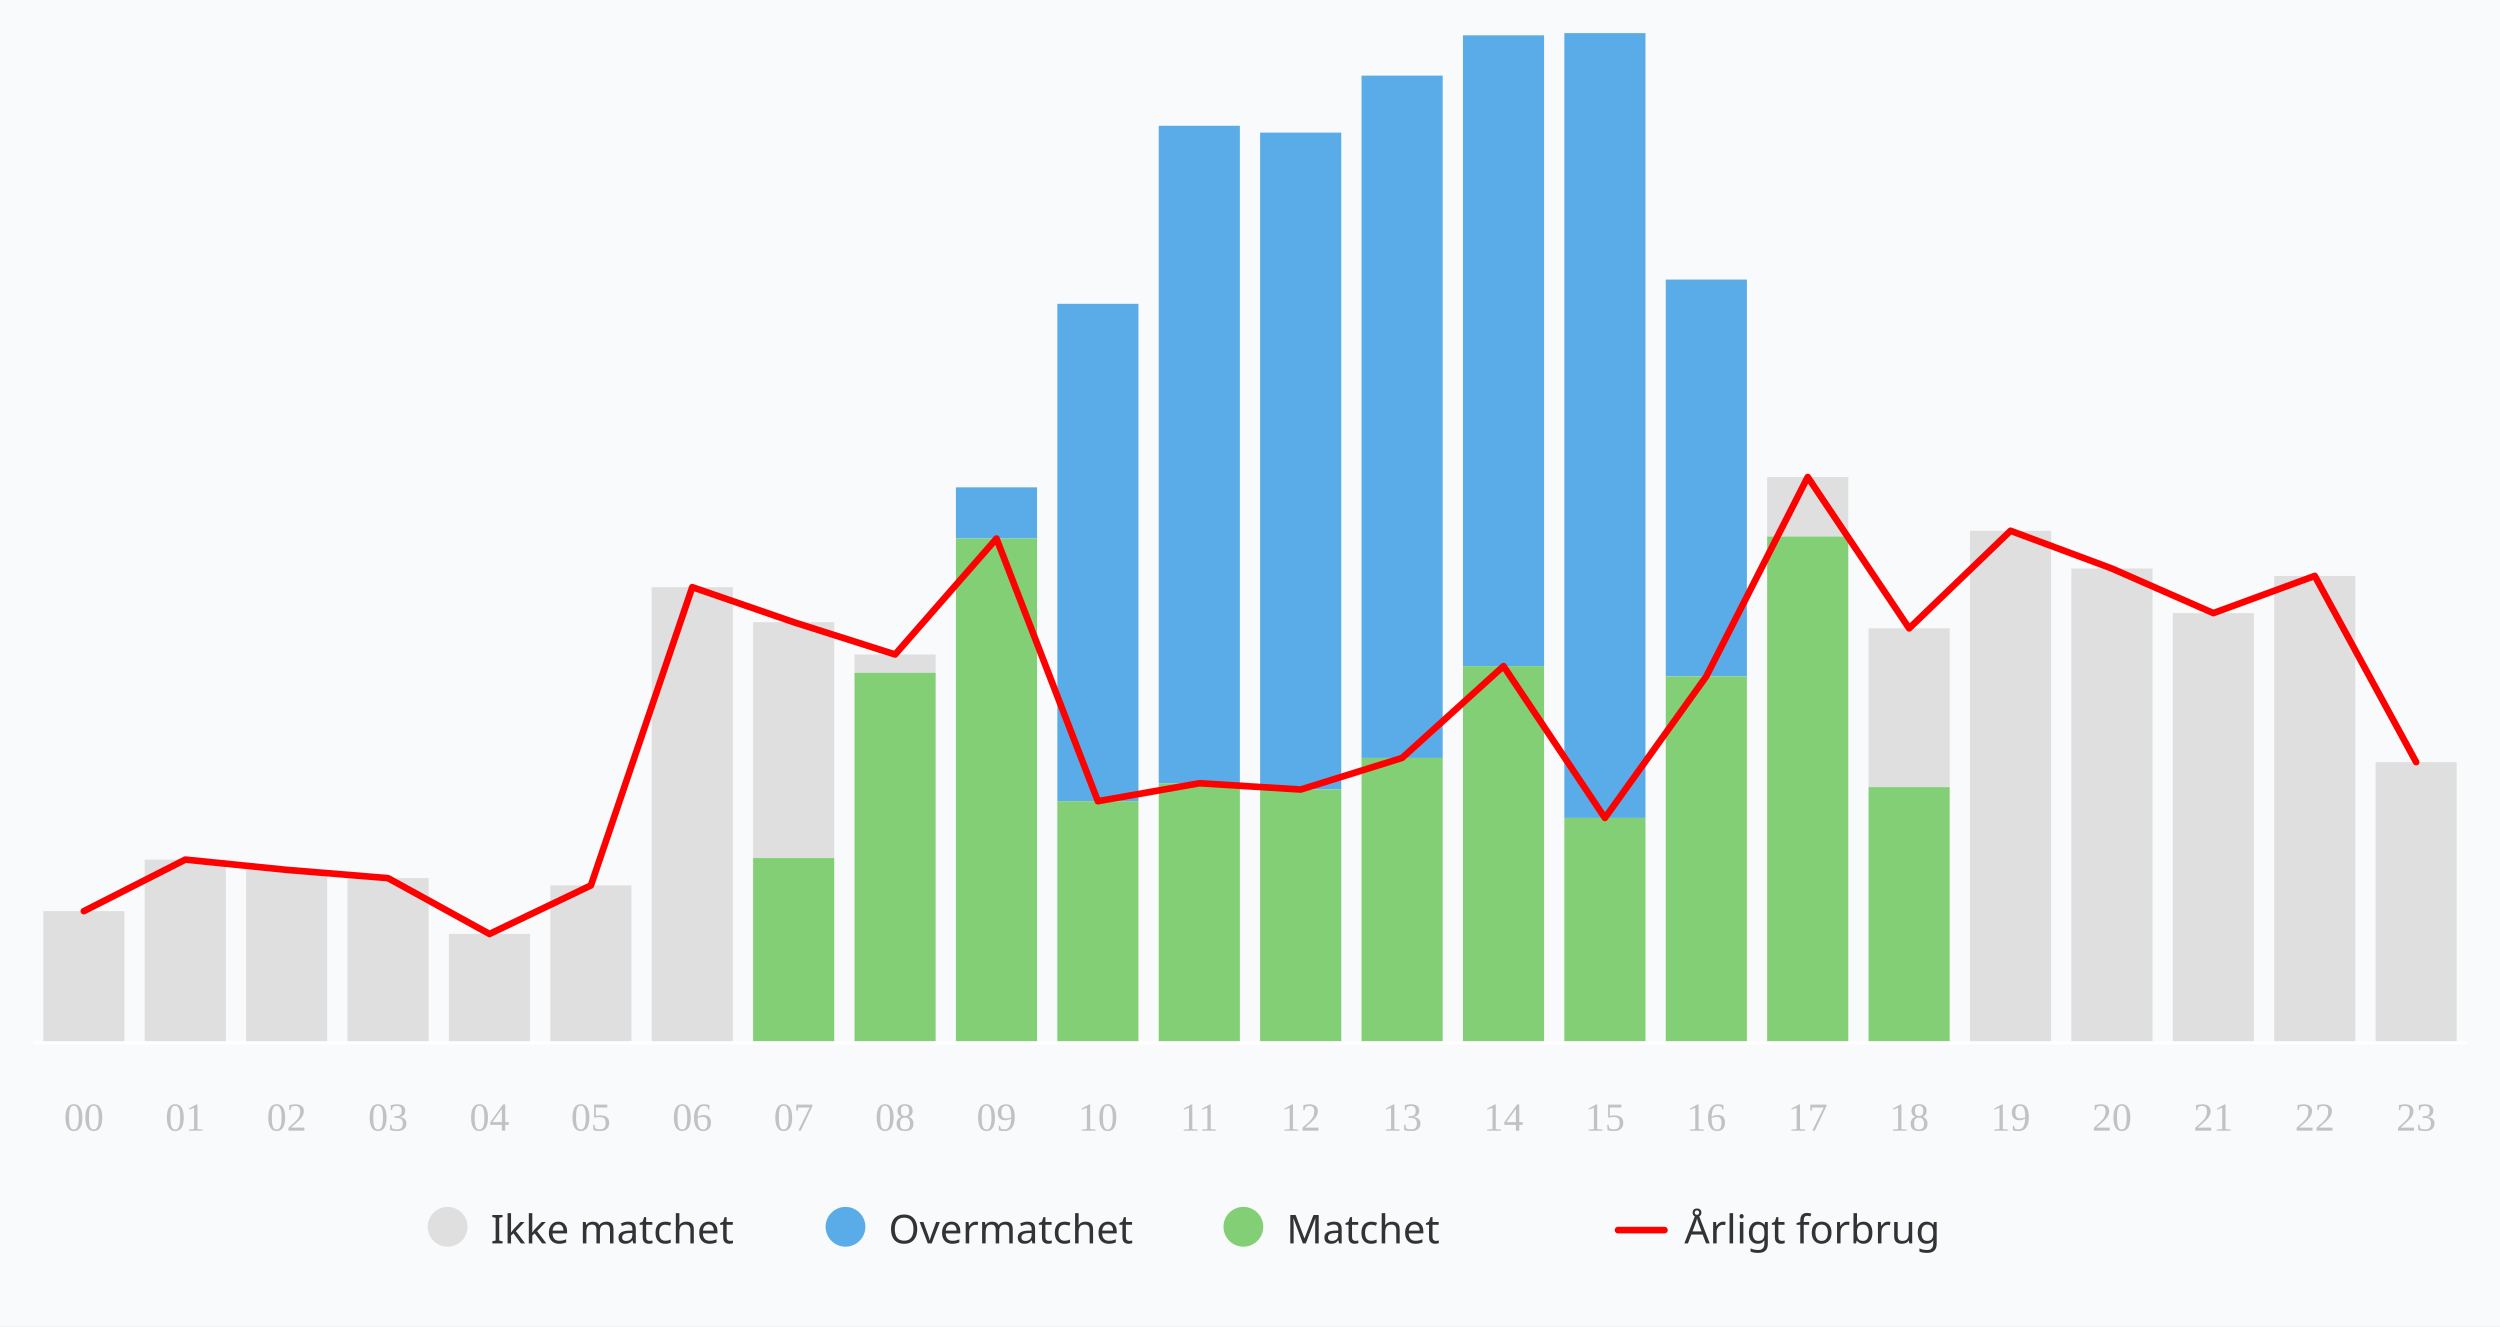
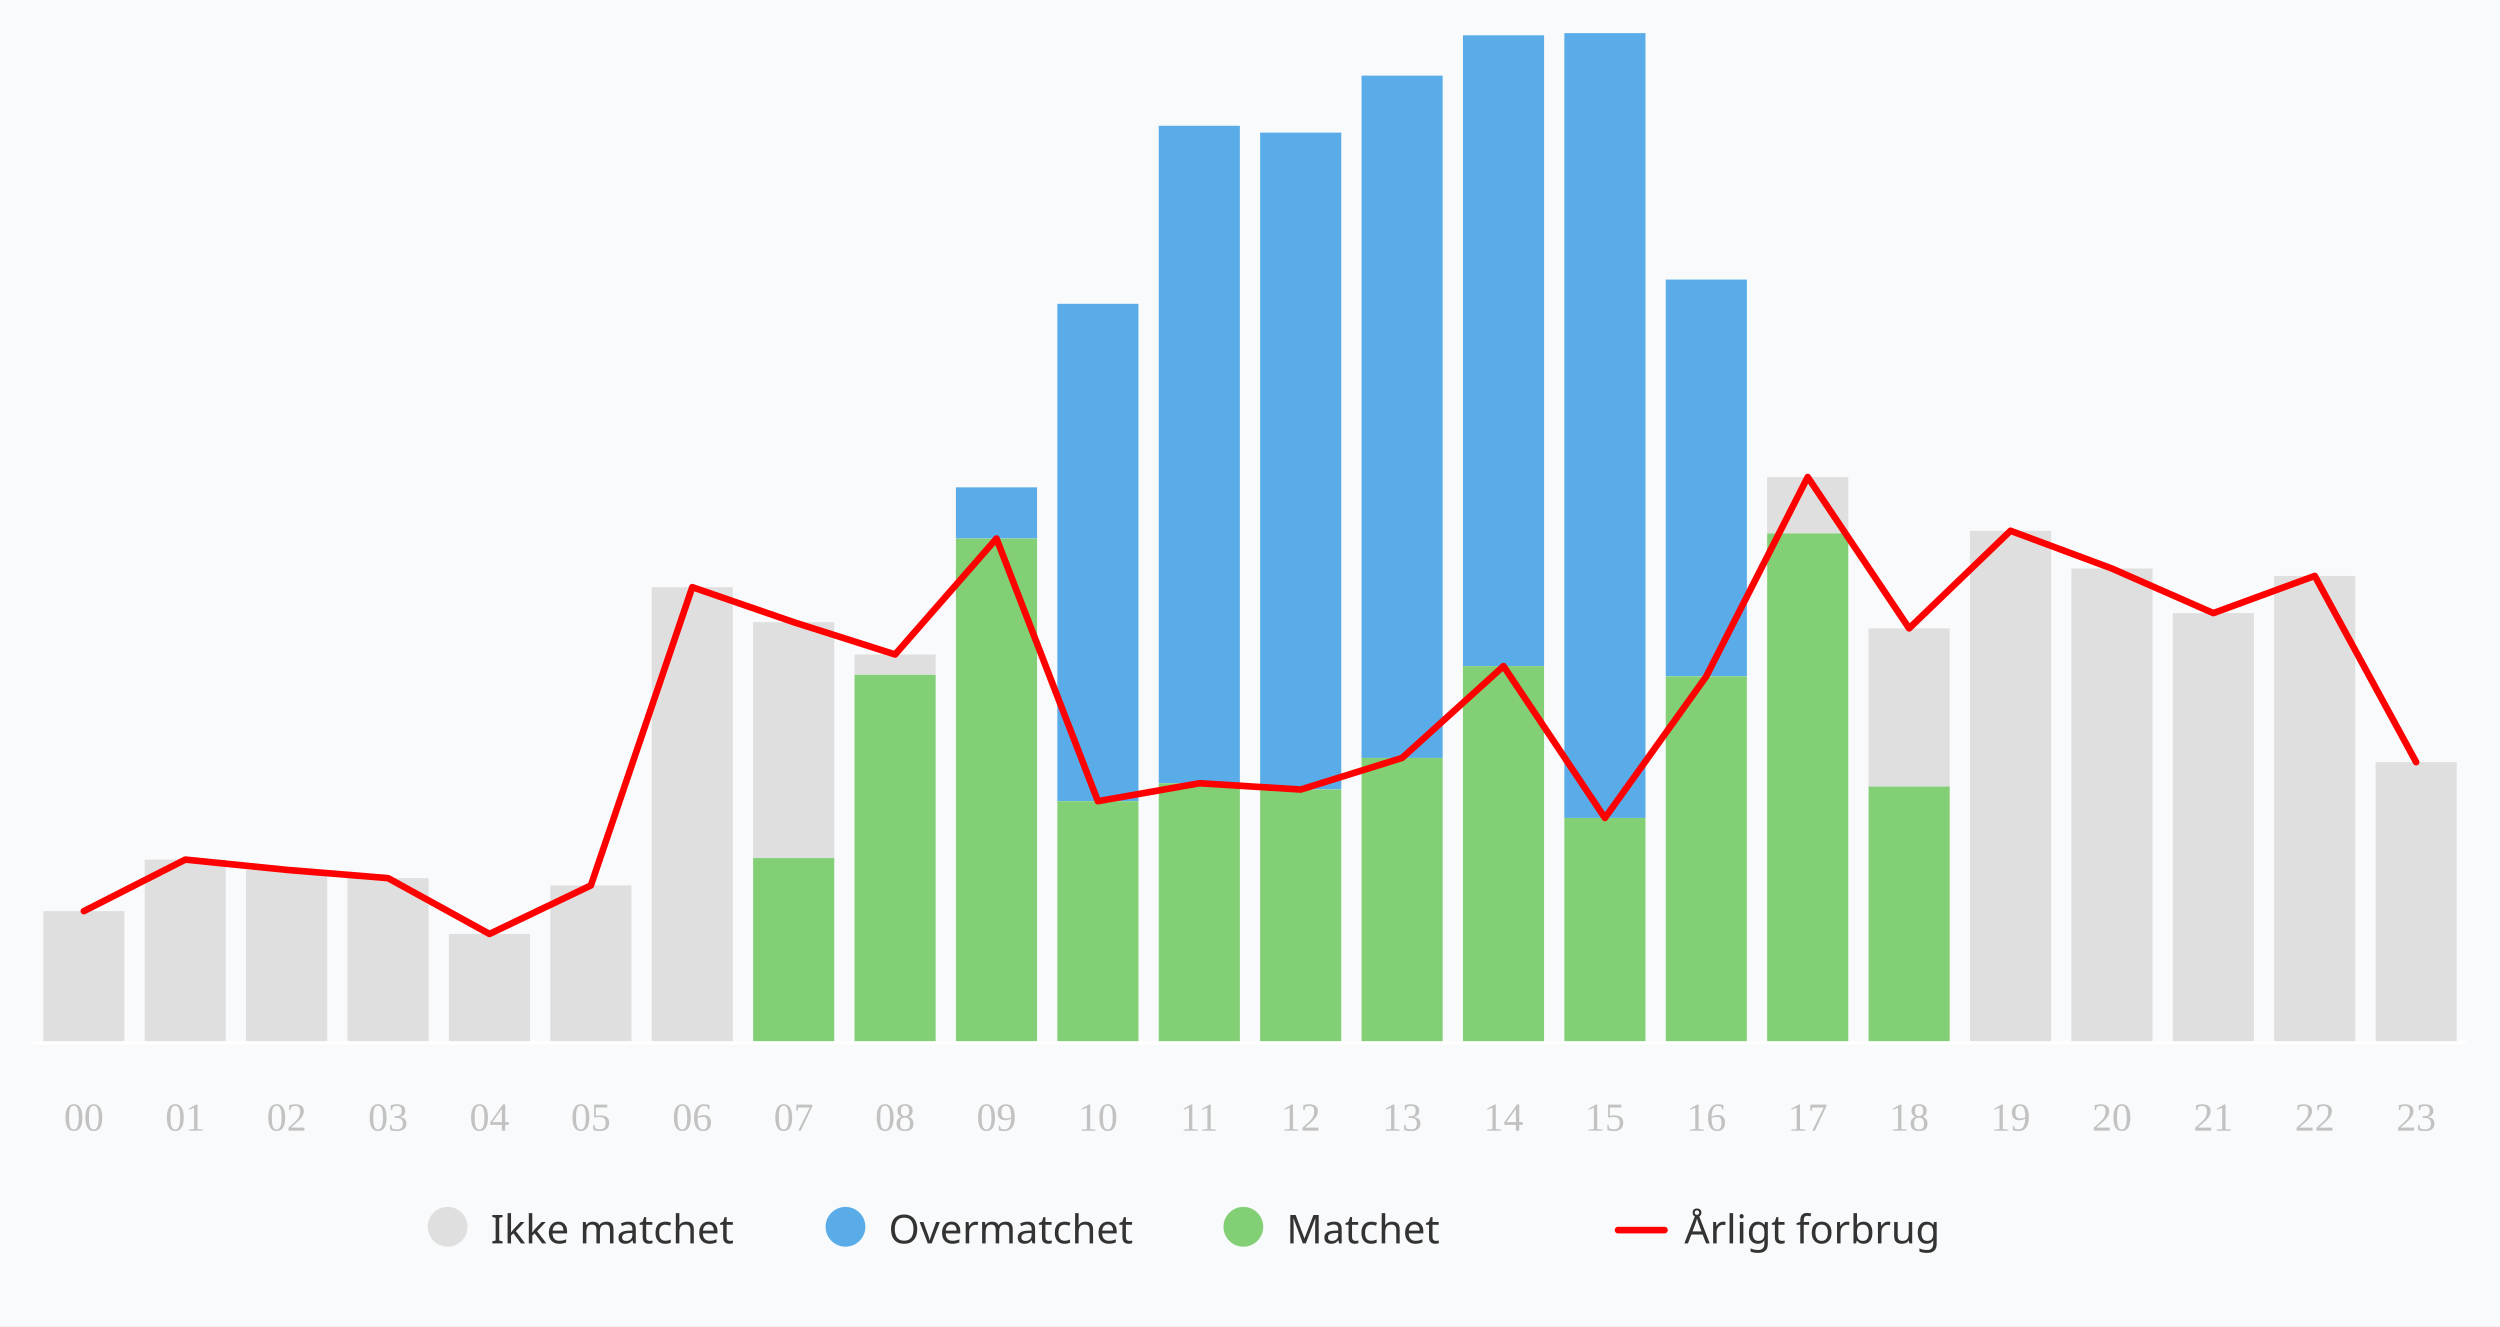
<svg xmlns="http://www.w3.org/2000/svg" class="highcharts-root" viewBox="0 0 754 400" preserveAspectRatio="xMidYMid meet" style="width: 100%; height: auto; display: block;" role="img">
  <defs>
    <filter id="drop-shadow">
      <feDropShadow dx="1" dy="1" flood-color="#000000" flood-opacity="0.75" stdDeviation="2.5" />
    </filter>
    <clipPath id="chart-area">
      <rect x="0" y="0" width="734" height="304" fill="none" />
    </clipPath>
  </defs>
  <rect fill="#F9FAFB" class="highcharts-background" x="0" y="0" width="754" height="400" rx="0" ry="0" />
  <g class="highcharts-grid highcharts-xaxis-grid" data-z-index="1">
    <path fill="none" stroke="#e6e6e6" stroke-width="0" data-z-index="1" class="highcharts-grid-line" d="M 10 10 L 10 314" opacity="1" />
    <path fill="none" stroke="#e6e6e6" stroke-width="0" data-z-index="1" class="highcharts-grid-line" d="M 40.583 10 L 40.583 314" opacity="1" />
    <path fill="none" stroke="#e6e6e6" stroke-width="0" data-z-index="1" class="highcharts-grid-line" d="M 71.167 10 L 71.167 314" opacity="1" />
    <path fill="none" stroke="#e6e6e6" stroke-width="0" data-z-index="1" class="highcharts-grid-line" d="M 101.75 10 L 101.75 314" opacity="1" />
    <path fill="none" stroke="#e6e6e6" stroke-width="0" data-z-index="1" class="highcharts-grid-line" d="M 132.333 10 L 132.333 314" opacity="1" />
    <path fill="none" stroke="#e6e6e6" stroke-width="0" data-z-index="1" class="highcharts-grid-line" d="M 162.917 10 L 162.917 314" opacity="1" />
    <path fill="none" stroke="#e6e6e6" stroke-width="0" data-z-index="1" class="highcharts-grid-line" d="M 193.5 10 L 193.5 314" opacity="1" />
    <path fill="none" stroke="#e6e6e6" stroke-width="0" data-z-index="1" class="highcharts-grid-line" d="M 224.083 10 L 224.083 314" opacity="1" />
    <path fill="none" stroke="#e6e6e6" stroke-width="0" data-z-index="1" class="highcharts-grid-line" d="M 254.667 10 L 254.667 314" opacity="1" />
    <path fill="none" stroke="#e6e6e6" stroke-width="0" data-z-index="1" class="highcharts-grid-line" d="M 285.25 10 L 285.25 314" opacity="1" />
    <path fill="none" stroke="#e6e6e6" stroke-width="0" data-z-index="1" class="highcharts-grid-line" d="M 315.833 10 L 315.833 314" opacity="1" />
    <path fill="none" stroke="#e6e6e6" stroke-width="0" data-z-index="1" class="highcharts-grid-line" d="M 346.417 10 L 346.417 314" opacity="1" />
    <path fill="none" stroke="#e6e6e6" stroke-width="0" data-z-index="1" class="highcharts-grid-line" d="M 377 10 L 377 314" opacity="1" />
    <path fill="none" stroke="#e6e6e6" stroke-width="0" data-z-index="1" class="highcharts-grid-line" d="M 407.583 10 L 407.583 314" opacity="1" />
    <path fill="none" stroke="#e6e6e6" stroke-width="0" data-z-index="1" class="highcharts-grid-line" d="M 438.167 10 L 438.167 314" opacity="1" />
    <path fill="none" stroke="#e6e6e6" stroke-width="0" data-z-index="1" class="highcharts-grid-line" d="M 468.75 10 L 468.75 314" opacity="1" />
    <path fill="none" stroke="#e6e6e6" stroke-width="0" data-z-index="1" class="highcharts-grid-line" d="M 499.333 10 L 499.333 314" opacity="1" />
    <path fill="none" stroke="#e6e6e6" stroke-width="0" data-z-index="1" class="highcharts-grid-line" d="M 529.917 10 L 529.917 314" opacity="1" />
    <path fill="none" stroke="#e6e6e6" stroke-width="0" data-z-index="1" class="highcharts-grid-line" d="M 560.5 10 L 560.5 314" opacity="1" />
    <path fill="none" stroke="#e6e6e6" stroke-width="0" data-z-index="1" class="highcharts-grid-line" d="M 591.083 10 L 591.083 314" opacity="1" />
    <path fill="none" stroke="#e6e6e6" stroke-width="0" data-z-index="1" class="highcharts-grid-line" d="M 621.667 10 L 621.667 314" opacity="1" />
    <path fill="none" stroke="#e6e6e6" stroke-width="0" data-z-index="1" class="highcharts-grid-line" d="M 652.25 10 L 652.25 314" opacity="1" />
    <path fill="none" stroke="#e6e6e6" stroke-width="0" data-z-index="1" class="highcharts-grid-line" d="M 682.833 10 L 682.833 314" opacity="1" />
    <path fill="none" stroke="#e6e6e6" stroke-width="0" data-z-index="1" class="highcharts-grid-line" d="M 713.417 10 L 713.417 314" opacity="1" />
    <path fill="none" stroke="#e6e6e6" stroke-width="0" data-z-index="1" class="highcharts-grid-line" d="M 744 10 L 744 314" opacity="1" />
  </g>
  <g class="highcharts-axis highcharts-xaxis" data-z-index="2">
    <path fill="none" class="highcharts-axis-line" stroke="#ffffff" stroke-width="1" d="M 10 314.5 L 744 314.5" />
  </g>
  <g class="highcharts-series-group" data-z-index="3" transform="translate(10,10)">
    <g class="highcharts-series highcharts-series-0 highcharts-column-series" data-z-index="0.1" opacity="1" clip-path="url(#chart-area)">
      <rect x="3.058" y="264.799" width="24.467" height="39.201" fill="#DFDFDF" />
      <rect x="33.642" y="249.257" width="24.467" height="54.743" fill="#DFDFDF" />
      <rect x="64.225" y="252.353" width="24.467" height="51.647" fill="#DFDFDF" />
      <rect x="94.808" y="254.848" width="24.467" height="49.152" fill="#DFDFDF" />
      <rect x="125.392" y="271.683" width="24.467" height="32.317" fill="#DFDFDF" />
      <rect x="155.975" y="257.043" width="24.467" height="46.957" fill="#DFDFDF" />
      <rect x="186.558" y="167.096" width="24.467" height="136.904" fill="#DFDFDF" />
-       <rect x="217.142" y="177.648" width="24.467" height="71.153" fill="#DFDFDF" />
-       <rect x="247.725" y="187.388" width="24.467" height="5.538" fill="#DFDFDF" />
-       <rect x="522.975" y="133.877" width="24.467" height="17.933" fill="#DFDFDF" />
-       <rect x="553.558" y="179.512" width="24.467" height="47.883" fill="#DFDFDF" />
+       <rect x="217.142" y="177.648" width="24.467" height="71.144" fill="#DFDFDF" />
+       <rect x="247.725" y="187.388" width="24.467" height="6.131" fill="#DFDFDF" />
+       <rect x="522.975" y="133.877" width="24.467" height="16.986" fill="#DFDFDF" />
+       <rect x="553.558" y="179.512" width="24.467" height="47.677" fill="#DFDFDF" />
      <rect x="584.142" y="150.081" width="24.467" height="153.919" fill="#DFDFDF" />
      <rect x="614.725" y="161.475" width="24.467" height="142.525" fill="#DFDFDF" />
      <rect x="645.308" y="174.912" width="24.467" height="129.088" fill="#DFDFDF" />
      <rect x="675.892" y="163.699" width="24.467" height="140.301" fill="#DFDFDF" />
      <rect x="706.475" y="219.856" width="24.467" height="84.144" fill="#DFDFDF" />
    </g>
    <g class="highcharts-series highcharts-series-1 highcharts-column-series" data-z-index="0.1" opacity="1" clip-path="url(#chart-area)">
      <rect x="278.308" y="136.985" width="24.467" height="15.44" fill="#59ACE8" />
      <rect x="308.892" y="81.629" width="24.467" height="150.011" fill="#59ACE8" />
      <rect x="339.475" y="27.937" width="24.467" height="198.291" fill="#59ACE8" />
      <rect x="370.058" y="29.996" width="24.467" height="198.126" fill="#59ACE8" />
      <rect x="400.642" y="12.807" width="24.467" height="205.786" fill="#59ACE8" />
      <rect x="431.225" y="0.651" width="24.467" height="190.255" fill="#59ACE8" />
      <rect x="461.808" y="-1.4210854715202004E-14" width="24.467" height="236.69" fill="#59ACE8" />
      <rect x="492.392" y="74.316" width="24.467" height="119.656" fill="#59ACE8" />
    </g>
    <g class="highcharts-series highcharts-series-2 highcharts-column-series" data-z-index="0.1" opacity="1" clip-path="url(#chart-area)">
-       <rect x="217.142" y="248.801" width="24.467" height="55.199" fill="#82CF76" />
-       <rect x="247.725" y="192.926" width="24.467" height="111.074" fill="#82CF76" />
+       <rect x="217.142" y="248.792" width="24.467" height="55.208" fill="#82CF76" />
+       <rect x="247.725" y="193.519" width="24.467" height="110.481" fill="#82CF76" />
      <rect x="278.308" y="152.426" width="24.467" height="151.574" fill="#82CF76" />
      <rect x="308.892" y="231.64" width="24.467" height="72.36" fill="#82CF76" />
      <rect x="339.475" y="226.229" width="24.467" height="77.771" fill="#82CF76" />
      <rect x="370.058" y="228.123" width="24.467" height="75.877" fill="#82CF76" />
      <rect x="400.642" y="218.593" width="24.467" height="85.407" fill="#82CF76" />
      <rect x="431.225" y="190.906" width="24.467" height="113.094" fill="#82CF76" />
      <rect x="461.808" y="236.69" width="24.467" height="67.31" fill="#82CF76" />
      <rect x="492.392" y="193.972" width="24.467" height="110.028" fill="#82CF76" />
-       <rect x="522.975" y="151.811" width="24.467" height="152.189" fill="#82CF76" />
-       <rect x="553.558" y="227.395" width="24.467" height="76.605" fill="#82CF76" />
+       <rect x="522.975" y="150.863" width="24.467" height="153.137" fill="#82CF76" />
+       <rect x="553.558" y="227.189" width="24.467" height="76.811" fill="#82CF76" />
    </g>
    <g class="highcharts-series highcharts-series-3 highcharts-line-series" data-z-index="10" opacity="1" clip-path="url(#chart-area)">
      <path fill="none" class="highcharts-graph" d="M 15.292,264.799 45.875,249.257 76.458,252.353 107.042,254.848 137.625,271.683 168.208,257.043 198.792,167.096 229.375,177.648 259.958,187.388 290.542,152.426 321.125,231.64 351.708,226.229 382.292,228.123 412.875,218.593 443.458,190.906 474.042,236.69 504.625,193.972 535.208,133.877 565.792,179.512 596.375,150.081 626.958,161.475 657.542,174.912 688.125,163.699 718.708,219.856" stroke="#FF0000" stroke-width="2" stroke-linejoin="round" stroke-linecap="round" />
    </g>
  </g>
  <g class="highcharts-axis-labels highcharts-xaxis-labels" data-z-index="7">
    <text x="25.292" y="341" text-anchor="middle" style="cursor: default; font-size: 12px; fill: rgb(194,194,194);">00</text>
    <text x="55.875" y="341" text-anchor="middle" style="cursor: default; font-size: 12px; fill: rgb(194,194,194);">01</text>
    <text x="86.458" y="341" text-anchor="middle" style="cursor: default; font-size: 12px; fill: rgb(194,194,194);">02</text>
    <text x="117.042" y="341" text-anchor="middle" style="cursor: default; font-size: 12px; fill: rgb(194,194,194);">03</text>
    <text x="147.625" y="341" text-anchor="middle" style="cursor: default; font-size: 12px; fill: rgb(194,194,194);">04</text>
    <text x="178.208" y="341" text-anchor="middle" style="cursor: default; font-size: 12px; fill: rgb(194,194,194);">05</text>
    <text x="208.792" y="341" text-anchor="middle" style="cursor: default; font-size: 12px; fill: rgb(194,194,194);">06</text>
    <text x="239.375" y="341" text-anchor="middle" style="cursor: default; font-size: 12px; fill: rgb(194,194,194);">07</text>
    <text x="269.958" y="341" text-anchor="middle" style="cursor: default; font-size: 12px; fill: rgb(194,194,194);">08</text>
    <text x="300.542" y="341" text-anchor="middle" style="cursor: default; font-size: 12px; fill: rgb(194,194,194);">09</text>
    <text x="331.125" y="341" text-anchor="middle" style="cursor: default; font-size: 12px; fill: rgb(194,194,194);">10</text>
    <text x="361.708" y="341" text-anchor="middle" style="cursor: default; font-size: 12px; fill: rgb(194,194,194);">11</text>
    <text x="392.292" y="341" text-anchor="middle" style="cursor: default; font-size: 12px; fill: rgb(194,194,194);">12</text>
    <text x="422.875" y="341" text-anchor="middle" style="cursor: default; font-size: 12px; fill: rgb(194,194,194);">13</text>
    <text x="453.458" y="341" text-anchor="middle" style="cursor: default; font-size: 12px; fill: rgb(194,194,194);">14</text>
    <text x="484.042" y="341" text-anchor="middle" style="cursor: default; font-size: 12px; fill: rgb(194,194,194);">15</text>
    <text x="514.625" y="341" text-anchor="middle" style="cursor: default; font-size: 12px; fill: rgb(194,194,194);">16</text>
    <text x="545.208" y="341" text-anchor="middle" style="cursor: default; font-size: 12px; fill: rgb(194,194,194);">17</text>
    <text x="575.792" y="341" text-anchor="middle" style="cursor: default; font-size: 12px; fill: rgb(194,194,194);">18</text>
    <text x="606.375" y="341" text-anchor="middle" style="cursor: default; font-size: 12px; fill: rgb(194,194,194);">19</text>
    <text x="636.958" y="341" text-anchor="middle" style="cursor: default; font-size: 12px; fill: rgb(194,194,194);">20</text>
    <text x="667.542" y="341" text-anchor="middle" style="cursor: default; font-size: 12px; fill: rgb(194,194,194);">21</text>
    <text x="698.125" y="341" text-anchor="middle" style="cursor: default; font-size: 12px; fill: rgb(194,194,194);">22</text>
    <text x="728.708" y="341" text-anchor="middle" style="cursor: default; font-size: 12px; fill: rgb(194,194,194);">23</text>
  </g>
  <g class="highcharts-legend" data-z-index="7" transform="translate(119,355)">
    <rect fill="none" class="highcharts-legend-box" rx="0" ry="0" stroke="#999999" stroke-width="0" x="0" y="0" width="517" height="30" />
    <g data-z-index="1">
      <g>
        <g class="highcharts-legend-item highcharts-column-series" data-z-index="1" transform="translate(8,3)">
          <text x="21" y="17" text-anchor="start" data-z-index="2" style="font-size: 12px; font-family: OpenSansNormal; fill: rgb(51, 51, 51);">Ikke matchet</text>
          <rect x="2" y="6" rx="6" ry="6" width="12" height="12" fill="#DFDFDF" class="highcharts-point" data-z-index="3" />
        </g>
        <g class="highcharts-legend-item highcharts-column-series" data-z-index="1" transform="translate(128,3)">
          <text x="21" y="17" text-anchor="start" data-z-index="2" style="font-size: 12px; font-family: OpenSansNormal; fill: rgb(51, 51, 51);">Overmatchet</text>
          <rect x="2" y="6" rx="6" ry="6" width="12" height="12" fill="#59ACE8" class="highcharts-point" data-z-index="3" />
        </g>
        <g class="highcharts-legend-item highcharts-column-series" data-z-index="1" transform="translate(248,3)">
          <text x="21" y="17" text-anchor="start" data-z-index="2" style="font-size: 12px; font-family: OpenSansNormal; fill: rgb(51, 51, 51);">Matchet</text>
          <rect x="2" y="6" rx="6" ry="6" width="12" height="12" fill="#82CF76" class="highcharts-point" data-z-index="3" />
        </g>
        <g class="highcharts-legend-item highcharts-line-series" data-z-index="1" transform="translate(368,3)">
          <path fill="none" class="highcharts-graph" stroke-width="2" stroke-linecap="round" d="M 1 13 L 15 13" stroke="#FF0000" />
          <text x="21" y="17" text-anchor="start" data-z-index="2" style="font-size: 12px; font-family: OpenSansNormal; fill: rgb(51, 51, 51);">Årligt forbrug</text>
        </g>
      </g>
    </g>
  </g>
</svg>
